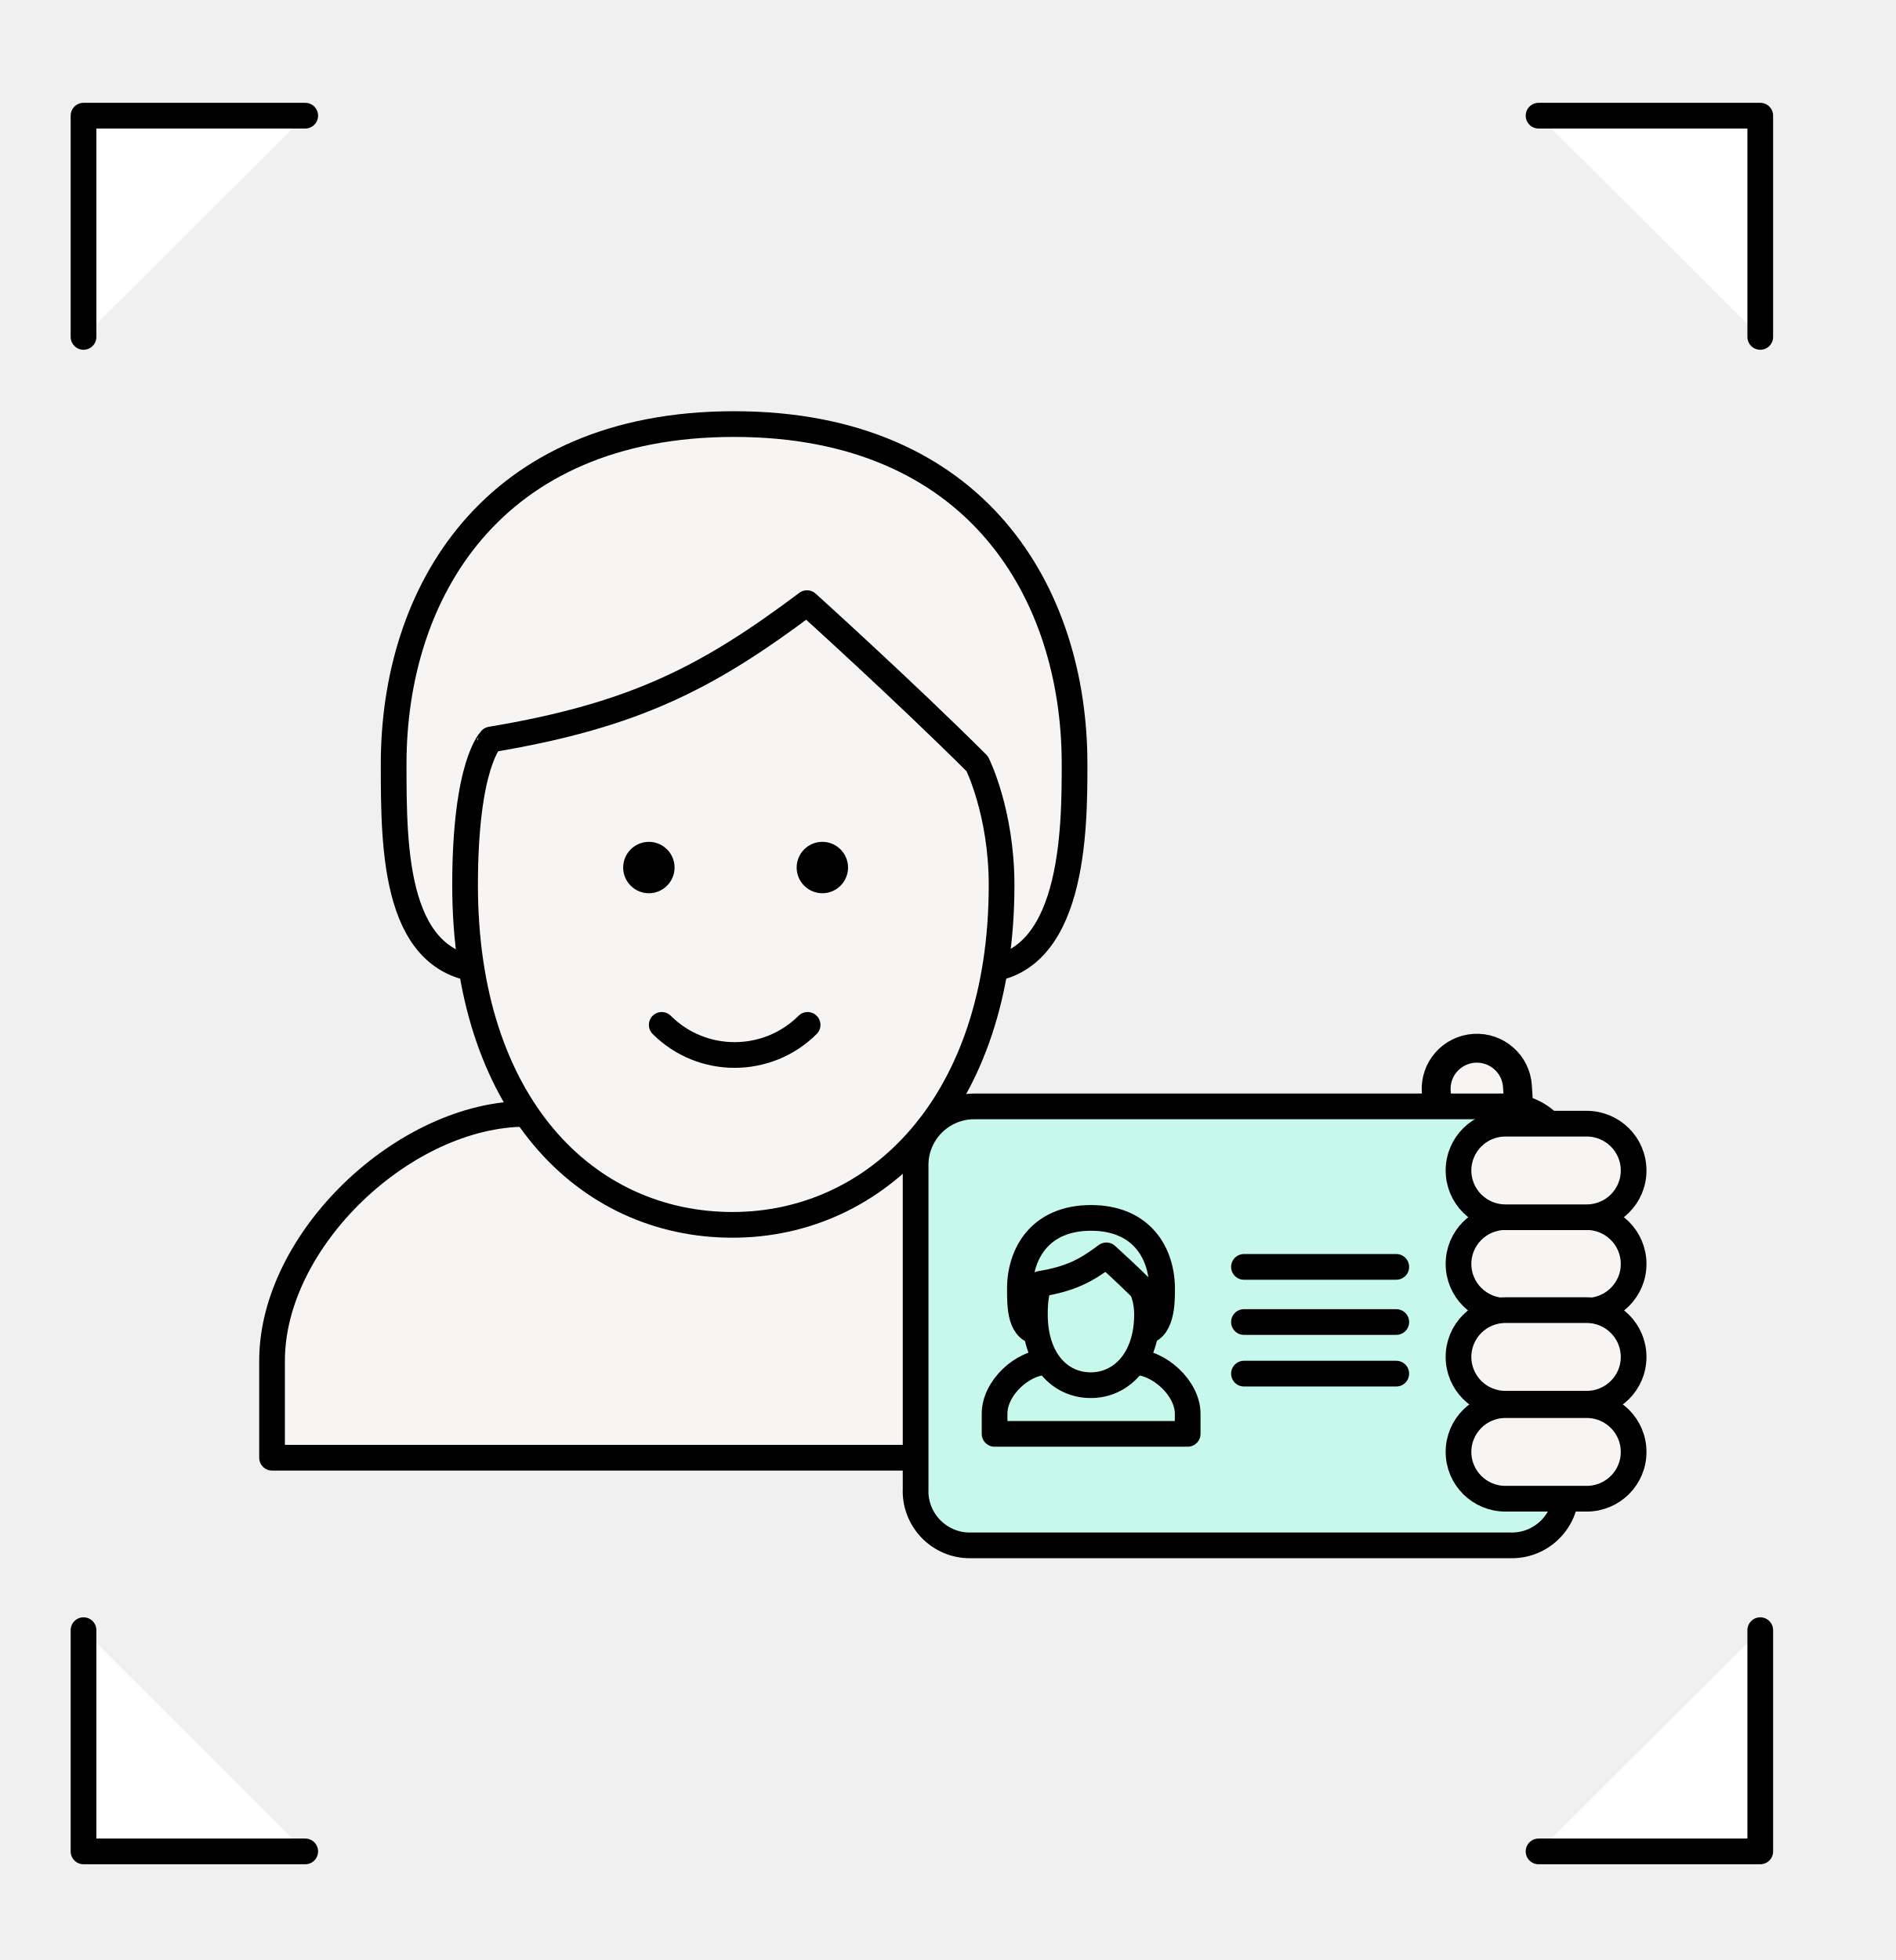
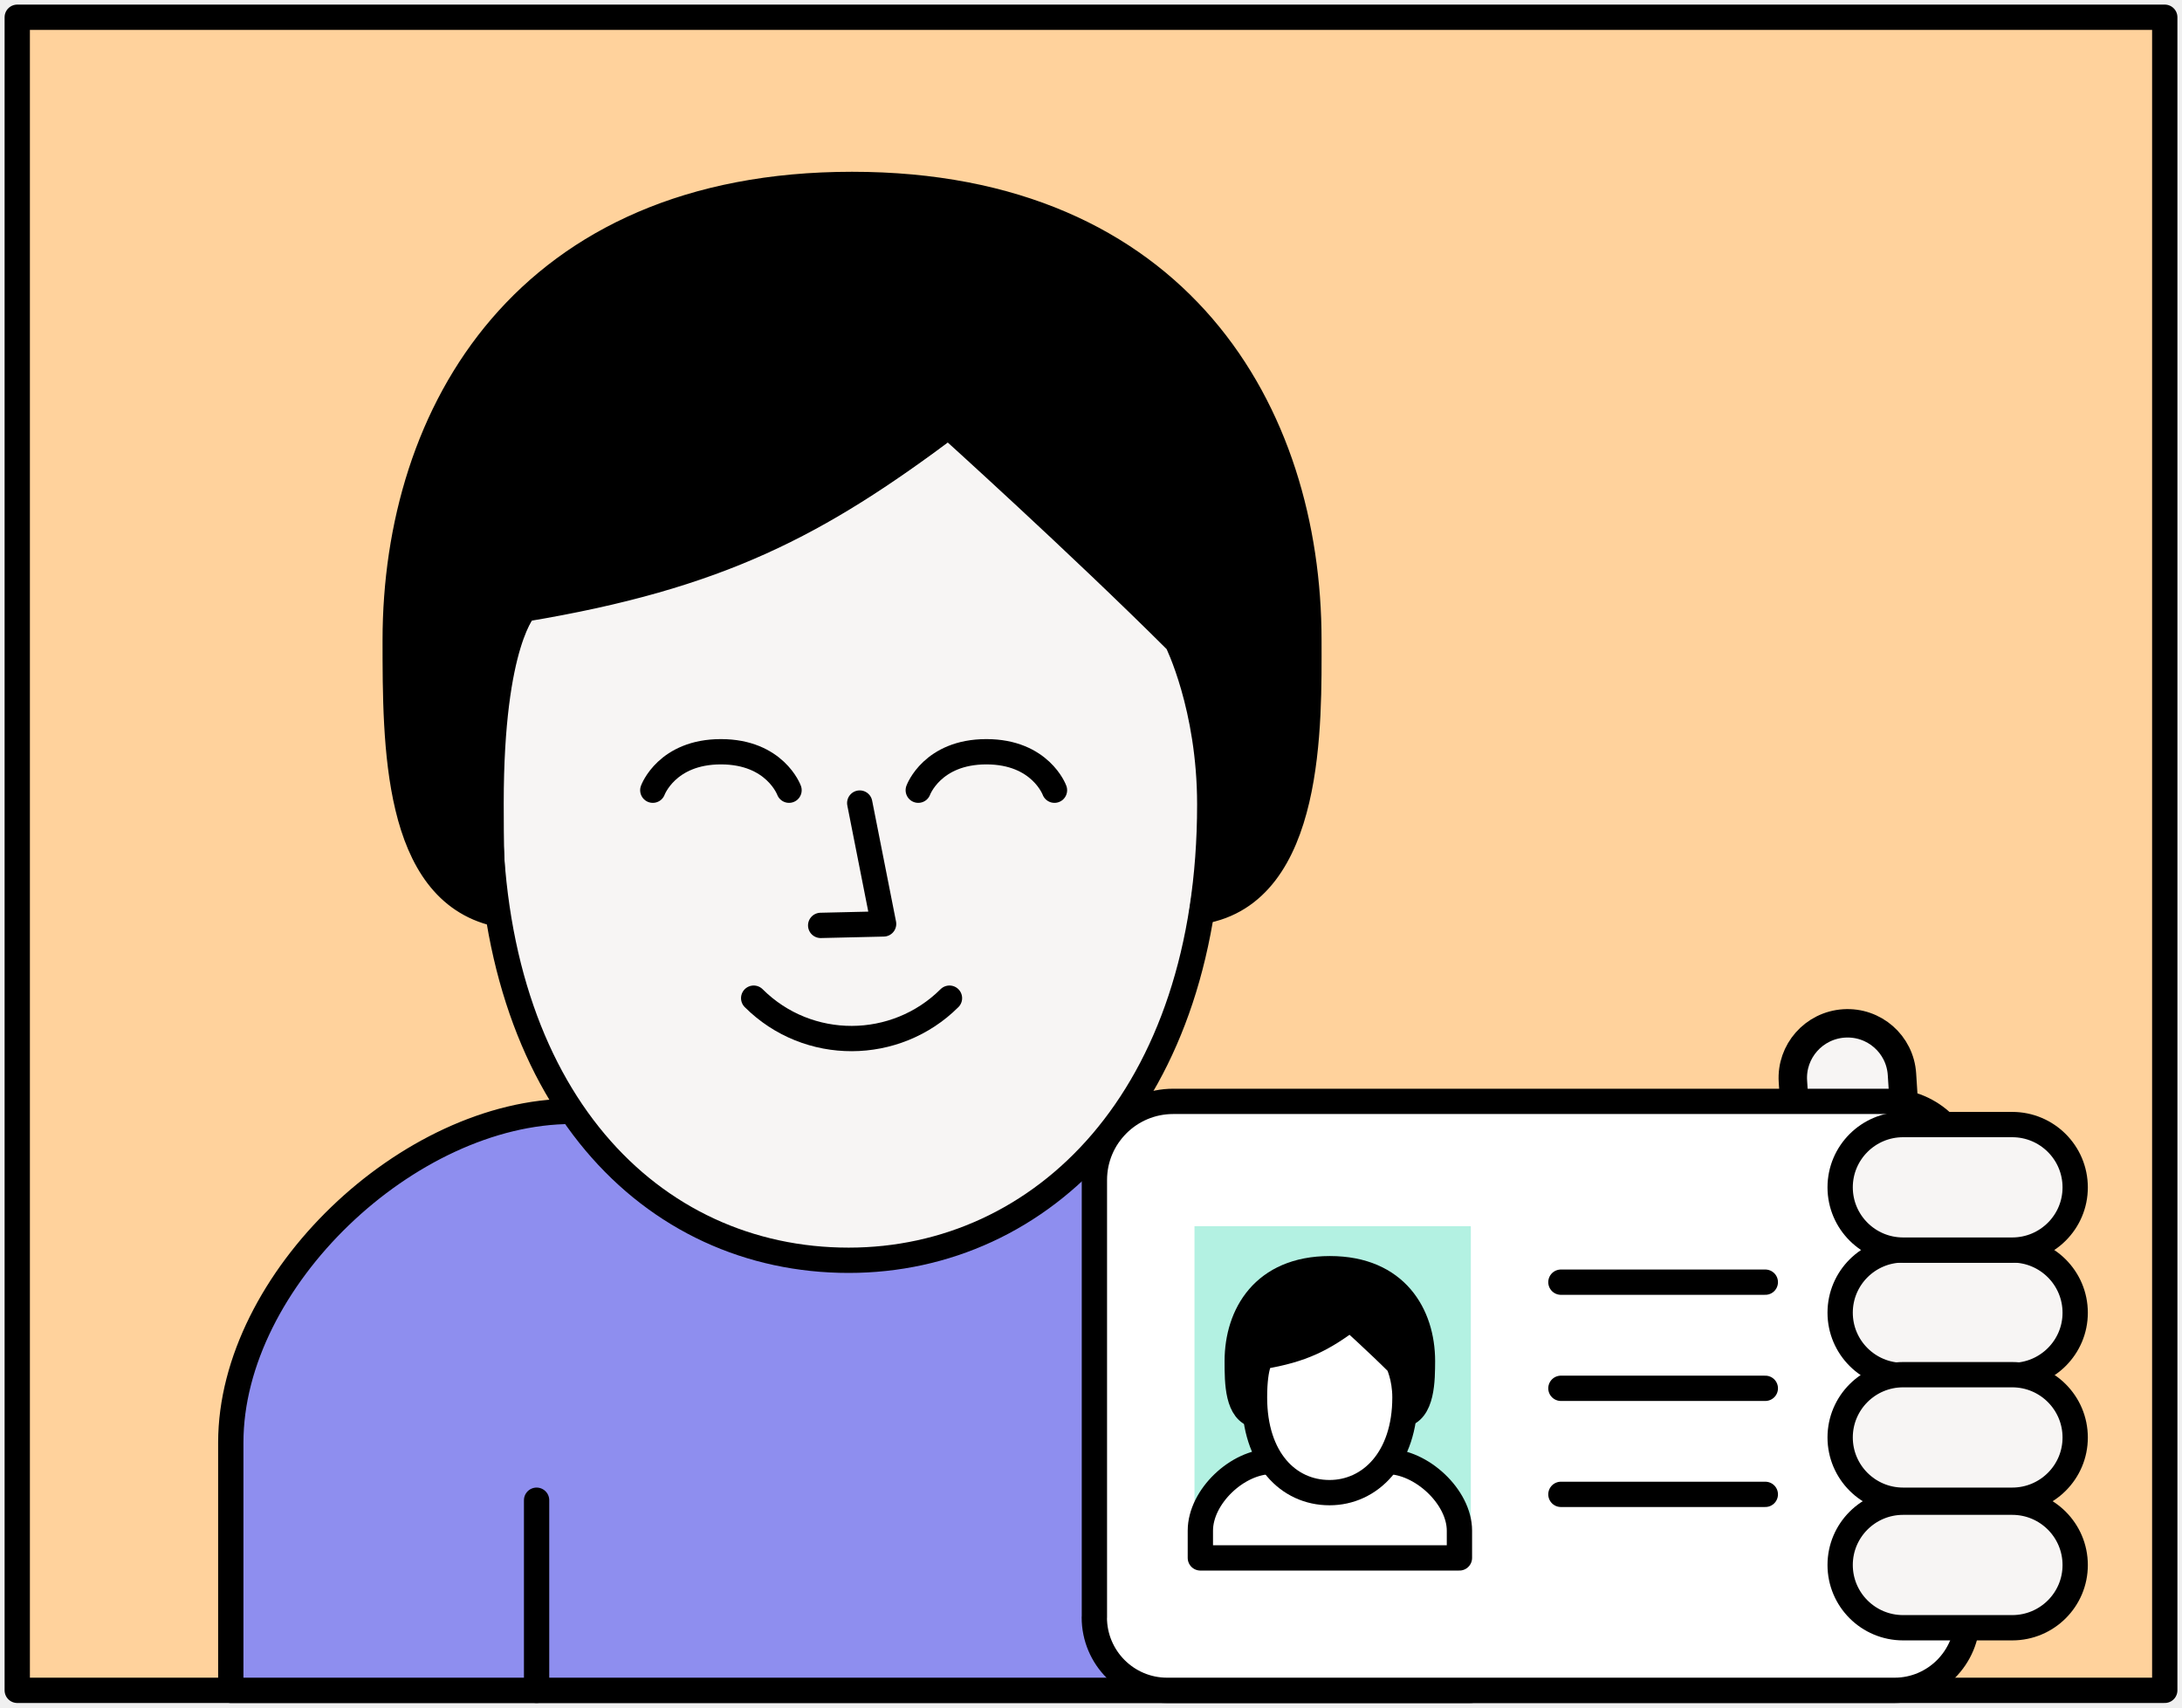
- <svg xmlns="http://www.w3.org/2000/svg" width="295" height="305" viewBox="0 0 295 305" fill="none">
-   <path d="M236.193 169.028L236.544 174.489C236.764 177.969 234.117 180.97 230.629 181.2C227.14 181.42 224.132 178.779 223.902 175.299L223.551 169.838C223.33 166.357 225.977 163.357 229.466 163.127C232.955 162.907 235.972 165.547 236.193 169.028Z" fill="#F7F5F4" stroke="black" stroke-width="4.495" stroke-linejoin="round" />
-   <path d="M146.136 173.329C126.497 194.652 101.344 196.592 81.895 173.329C62.998 173.329 42.346 192.882 42.346 211.735V226.837H186.176V211.735C186.176 192.882 165.043 173.329 146.136 173.329Z" fill="#F7F5F4" stroke="black" stroke-width="4" stroke-linejoin="round" />
-   <path d="M76.411 150.955C61.273 150.955 61.273 132.072 61.273 118.859C61.273 92.425 76.411 65.991 114.266 65.991C152.121 65.991 167.259 92.425 167.259 118.859C167.259 128.911 167.259 150.955 152.121 150.955" fill="#F7F5F4" />
-   <path d="M76.411 150.955C61.273 150.955 61.273 132.072 61.273 118.859C61.273 92.425 76.411 65.991 114.266 65.991C152.121 65.991 167.259 92.425 167.259 118.859C167.259 128.911 167.259 150.955 152.121 150.955" stroke="black" stroke-width="4" stroke-linejoin="round" />
-   <path d="M72.391 137.733C72.391 171.718 91.078 190.601 114.025 190.601C136.491 190.601 155.9 171.718 155.9 137.733C155.9 126.401 152.111 118.85 152.111 118.85C140.752 107.518 125.614 93.856 125.614 93.856C110.476 105.187 99.118 111.298 76.411 115.069C76.411 115.079 72.391 118.86 72.391 137.733Z" fill="#F7F5F4" />
-   <path d="M132 135C132 136.06 131.576 137.078 130.827 137.827C130.078 138.576 129.06 139 128 139C126.94 139 125.922 138.576 125.173 137.827C124.424 137.078 124 136.06 124 135C124 133.94 124.424 132.922 125.173 132.173C125.922 131.424 126.94 131 128 131C129.06 131 130.078 131.424 130.827 132.173C131.576 132.922 132 133.94 132 135Z" fill="black" />
-   <path d="M105 135C105 136.06 104.576 137.078 103.827 137.827C103.078 138.576 102.06 139 101 139C99.94 139 98.922 138.576 98.173 137.827C97.424 137.078 97 136.06 97 135C97 133.94 97.424 132.922 98.173 132.173C98.922 131.424 99.94 131 101 131C102.06 131 103.078 131.424 103.827 132.173C104.576 132.922 105 133.94 105 135Z" fill="black" />
-   <path d="M72.391 137.733C72.391 171.718 91.078 190.601 114.025 190.601C136.491 190.601 155.9 171.718 155.9 137.733C155.9 126.401 152.111 118.85 152.111 118.85C140.752 107.518 125.614 93.856 125.614 93.856C110.476 105.187 99.118 111.298 76.411 115.069C76.411 115.079 72.391 118.86 72.391 137.733Z" stroke="black" stroke-width="4" stroke-linejoin="round" />
-   <path d="M103 159.486C109.306 165.776 119.491 165.686 125.707 159.486" stroke="black" stroke-width="4" stroke-linecap="round" stroke-linejoin="round" />
-   <path d="M142.508 232.018C142.508 236.689 146.287 240.479 150.949 240.479H235.331C239.992 240.479 243.772 236.689 243.772 232.018V181.29C243.772 176.249 239.682 172.168 234.629 172.168H151.661C146.608 172.168 142.518 176.249 142.518 181.29V232.018H142.508Z" fill="#C6F9EC" stroke="black" stroke-width="4" stroke-linejoin="round" />
-   <path d="M176.493 211.945C172.393 216.395 167.13 216.805 163.069 211.945C159.119 211.945 154.809 216.025 154.809 219.966V223.126H184.864V219.966C184.854 216.035 180.443 211.945 176.493 211.945Z" fill="#C6F9EC" stroke="black" stroke-width="4" stroke-linejoin="round" />
-   <path d="M161.916 207.274C158.748 207.274 158.748 203.333 158.748 200.563C158.748 195.042 161.916 189.521 169.816 189.521C177.726 189.521 180.884 195.042 180.884 200.563C180.884 202.663 180.884 207.274 177.716 207.274" fill="#C6F9EC" />
-   <path d="M161.916 207.274C158.748 207.274 158.748 203.333 158.748 200.563C158.748 195.042 161.916 189.521 169.816 189.521C177.726 189.521 180.884 195.042 180.884 200.563C180.884 202.663 180.884 207.274 177.716 207.274" stroke="black" stroke-width="4" stroke-linejoin="round" />
-   <path d="M161.084 204.513C161.084 211.614 164.984 215.554 169.786 215.554C174.478 215.554 178.538 211.614 178.538 204.513C178.538 202.142 177.746 200.572 177.746 200.572C175.37 198.202 172.212 195.351 172.212 195.351C169.044 197.721 166.678 198.992 161.926 199.782C161.916 199.772 161.084 200.562 161.084 204.513Z" fill="#C6F9EC" />
-   <path d="M161.084 204.513C161.084 211.614 164.984 215.554 169.786 215.554C174.478 215.554 178.538 211.614 178.538 204.513C178.538 202.142 177.746 200.572 177.746 200.572C175.37 198.202 172.212 195.351 172.212 195.351C169.044 197.721 166.678 198.992 161.926 199.782C161.916 199.772 161.084 200.562 161.084 204.513Z" fill="#C6F9EC" stroke="black" stroke-width="4" stroke-linejoin="round" />
-   <path d="M193.626 197.142H217.335" stroke="black" stroke-width="4" stroke-linecap="round" stroke-linejoin="round" />
-   <path d="M193.626 205.724H217.335" stroke="black" stroke-width="4" stroke-linecap="round" stroke-linejoin="round" />
-   <path d="M193.626 213.755H217.335" stroke="black" stroke-width="4" stroke-linecap="round" stroke-linejoin="round" />
-   <path d="M246.98 203.964H234.318C230.288 203.964 227.02 200.703 227.02 196.682C227.02 192.662 230.288 189.401 234.318 189.401H246.98C251.01 189.401 254.278 192.662 254.278 196.682C254.288 200.693 251.01 203.964 246.98 203.964Z" fill="#F7F5F4" stroke="black" stroke-width="4" stroke-linejoin="round" />
-   <path d="M246.98 189.421H234.318C230.288 189.421 227.02 186.161 227.02 182.14C227.02 178.119 230.288 174.859 234.318 174.859H246.98C251.01 174.859 254.278 178.119 254.278 182.14C254.288 186.161 251.01 189.421 246.98 189.421Z" fill="#F7F5F4" stroke="black" stroke-width="4" stroke-linejoin="round" />
-   <path d="M246.98 218.436H234.318C230.288 218.436 227.02 215.175 227.02 211.154C227.02 207.134 230.288 203.873 234.318 203.873H246.98C251.01 203.873 254.278 207.134 254.278 211.154C254.288 215.175 251.01 218.436 246.98 218.436Z" fill="#F7F5F4" stroke="black" stroke-width="4" stroke-linejoin="round" />
-   <path d="M246.98 233.218H234.318C230.288 233.218 227.02 229.958 227.02 225.937C227.02 221.916 230.288 218.656 234.318 218.656H246.98C251.01 218.656 254.278 221.916 254.278 225.937C254.288 229.958 251.01 233.218 246.98 233.218Z" fill="#F7F5F4" stroke="black" stroke-width="4" stroke-linejoin="round" />
-   <path d="M13 52.428V18H47.509" fill="white" />
-   <path d="M13 52.428V18H47.509" stroke="black" stroke-width="4" stroke-linecap="round" stroke-linejoin="round" />
-   <path d="M47.509 288.102H13V253.674" fill="white" />
-   <path d="M47.509 288.102H13V253.674" stroke="black" stroke-width="4" stroke-linecap="round" stroke-linejoin="round" />
-   <path d="M273.99 253.674V288.102H239.481" fill="white" />
-   <path d="M273.99 253.674V288.102H239.481" stroke="black" stroke-width="4" stroke-linecap="round" stroke-linejoin="round" />
-   <path d="M239.481 18H273.99V52.428" fill="white" />
-   <path d="M239.481 18H273.99V52.428" stroke="black" stroke-width="4" stroke-linecap="round" stroke-linejoin="round" />
+ <svg xmlns="http://www.w3.org/2000/svg" width="345" height="270" viewBox="0 0 345 270" fill="none">
+   <path d="M342.274 2.727H2.727V267.273H342.274V2.727Z" fill="#FFD29C" stroke="black" stroke-width="4" stroke-linecap="round" stroke-linejoin="round" />
+   <path d="M199.483 221.998C195.162 221.998 195.162 216.627 195.162 212.851C195.162 205.325 199.483 197.8 210.252 197.8C221.035 197.8 225.342 205.325 225.342 212.851C225.342 215.714 225.342 221.998 221.021 221.998" fill="#C6F9EC" />
+   <path d="M198.353 218.236C198.353 227.915 203.669 233.287 210.212 233.287C216.605 233.287 222.14 227.915 222.14 218.236C222.14 215.005 221.063 212.864 221.063 212.864C217.818 209.633 213.524 205.748 213.524 205.748C209.203 208.979 205.986 210.71 199.498 211.787C199.484 211.774 198.353 212.851 198.353 218.236Z" fill="#C6F9EC" />
+   <path d="M177.973 175.728C151.2 204.794 116.917 207.438 90.404 175.728C64.64 175.728 36.491 202.381 36.491 228.092V267.273H232.553V228.079C232.553 202.381 203.736 175.728 177.973 175.728Z" fill="#8E8EEF" stroke="black" stroke-width="4" stroke-linejoin="round" />
+   <path d="M84.842 237.213V267.273" stroke="black" stroke-width="4" stroke-linecap="round" stroke-linejoin="round" />
+   <path d="M300.724 169.866L301.201 177.31C301.501 182.054 297.889 186.144 293.131 186.457C288.374 186.757 284.271 183.158 283.957 178.414L283.48 170.97C283.18 166.226 286.793 162.136 291.55 161.823C296.321 161.509 300.424 165.108 300.724 169.866Z" fill="#F7F5F4" stroke="black" stroke-width="4.495" stroke-linejoin="round" />
+   <path d="M173.024 255.74C173.024 262.107 178.177 267.273 184.529 267.273H299.552C305.904 267.273 311.057 262.107 311.057 255.74V186.58C311.057 179.709 305.482 174.147 298.598 174.147H185.497C178.613 174.147 173.038 179.709 173.038 186.58V255.74H173.024Z" fill="white" stroke="black" stroke-width="4" stroke-linejoin="round" />
+   <path d="M232.553 193.887H188.864V246.551H232.553V193.887Z" fill="#02CE9D" fill-opacity="0.3" />
+   <path d="M219.344 231.092C213.755 237.158 206.585 237.717 201.051 231.092C195.666 231.092 189.791 236.654 189.791 242.025V246.333H230.754V242.025C230.754 236.667 224.729 231.092 219.344 231.092Z" fill="white" stroke="black" stroke-width="4" stroke-linejoin="round" />
+   <path d="M198.352 220.962C198.352 230.642 203.668 236.013 210.211 236.013C216.604 236.013 222.139 230.642 222.139 220.962C222.139 217.731 221.062 215.591 221.062 215.591C217.817 212.36 213.523 208.475 213.523 208.475C209.202 211.706 205.985 213.437 199.497 214.514C199.483 214.5 198.352 215.577 198.352 220.962Z" fill="white" stroke="black" stroke-width="4" stroke-linejoin="round" />
+   <path d="M221.839 224.207C222.03 223.048 222.139 221.944 222.139 220.608C222.139 217.363 221.062 215.209 221.062 215.209C217.818 211.965 213.496 208.066 213.496 208.066C209.175 211.31 205.931 213.055 199.442 214.132C199.442 214.132 198.297 215.209 198.297 220.608C198.297 221.821 198.297 223.198 198.461 224.275C195.121 223.498 195.121 218.672 195.121 215.209C195.121 207.657 199.442 200.104 210.266 200.104C221.089 200.104 225.41 207.657 225.41 215.209C225.383 217.936 225.506 223.594 221.839 224.207Z" fill="black" stroke="black" stroke-width="3" stroke-linejoin="round" />
+   <path d="M246.798 202.735H279.118H246.798Z" fill="white" />
+   <path d="M246.798 202.735H279.118" stroke="black" stroke-width="4" stroke-linecap="round" stroke-linejoin="round" />
+   <path d="M246.798 219.517H279.118H246.798Z" fill="white" />
+   <path d="M246.798 219.517H279.118" stroke="black" stroke-width="4" stroke-linecap="round" stroke-linejoin="round" />
+   <path d="M246.798 236.286H279.118H246.798Z" fill="white" />
+   <path d="M246.798 236.286H279.118" stroke="black" stroke-width="4" stroke-linecap="round" stroke-linejoin="round" />
+   <path d="M318.159 217.486H300.901C295.408 217.486 290.95 213.042 290.95 207.561C290.95 202.081 295.408 197.636 300.901 197.636H318.159C323.652 197.636 328.11 202.081 328.11 207.561C328.123 213.028 323.652 217.486 318.159 217.486Z" fill="#F7F5F4" stroke="black" stroke-width="4" stroke-linejoin="round" />
+   <path d="M318.159 197.664H300.901C295.408 197.664 290.95 193.219 290.95 187.739C290.95 182.259 295.408 177.814 300.901 177.814H318.159C323.652 177.814 328.11 182.259 328.11 187.739C328.123 193.219 323.652 197.664 318.159 197.664Z" fill="#F7F5F4" stroke="black" stroke-width="4" stroke-linejoin="round" />
+   <path d="M318.159 237.213H300.901C295.408 237.213 290.95 232.768 290.95 227.288C290.95 221.808 295.408 217.363 300.901 217.363H318.159C323.652 217.363 328.11 221.808 328.11 227.288C328.123 232.768 323.652 237.213 318.159 237.213Z" fill="#F7F5F4" stroke="black" stroke-width="4" stroke-linejoin="round" />
+   <path d="M318.159 257.376H300.901C295.408 257.376 290.95 252.932 290.95 247.451C290.95 241.971 295.408 237.526 300.901 237.526H318.159C323.652 237.526 328.11 241.971 328.11 247.451C328.123 252.932 323.652 257.376 318.159 257.376Z" fill="#F7F5F4" stroke="black" stroke-width="4" stroke-linejoin="round" />
+   <path d="M77.44 127.195C77.44 173.534 102.918 199.273 134.188 199.273C164.818 199.273 191.277 173.534 191.277 127.195C191.277 111.749 186.111 101.456 186.111 101.456C170.625 86.01 149.987 67.388 149.987 67.388C129.349 82.834 113.864 91.163 82.92 96.303C82.92 96.317 77.44 101.47 77.44 127.195Z" fill="#F7F5F4" stroke="black" stroke-width="4" stroke-linejoin="round" />
+   <path d="M190.05 144.1C190.977 138.565 191.481 133.275 191.481 126.963C191.481 111.517 186.315 101.225 186.315 101.225C170.83 85.778 150.191 67.156 150.191 67.156C129.553 82.602 114.068 90.932 83.124 96.071C83.124 96.085 77.645 101.238 77.645 126.963C77.645 132.757 77.672 139.342 78.422 144.482C62.486 140.787 62.486 117.761 62.486 101.238C62.486 65.206 83.124 29.161 134.72 29.161C186.315 29.161 206.953 65.193 206.953 101.238C206.967 114.203 207.539 141.169 190.05 144.1Z" fill="black" stroke="black" stroke-width="4" stroke-linejoin="round" />
+   <path d="M119.166 157.828C127.768 166.403 141.644 166.281 150.123 157.828" stroke="black" stroke-width="4" stroke-linecap="round" stroke-linejoin="round" />
+   <path d="M103.217 124.946C103.217 124.946 105.425 118.865 113.986 118.865C122.546 118.865 124.755 124.946 124.755 124.946" stroke="black" stroke-width="4" stroke-linecap="round" stroke-linejoin="round" />
+   <path d="M145.188 124.946C145.188 124.946 147.397 118.865 155.957 118.865C164.518 118.865 166.726 124.946 166.726 124.946" stroke="black" stroke-width="4" stroke-linecap="round" stroke-linejoin="round" />
+   <path d="M135.933 126.977L139.709 146.09L129.758 146.322" stroke="black" stroke-width="4" stroke-linecap="round" stroke-linejoin="round" />
</svg>
